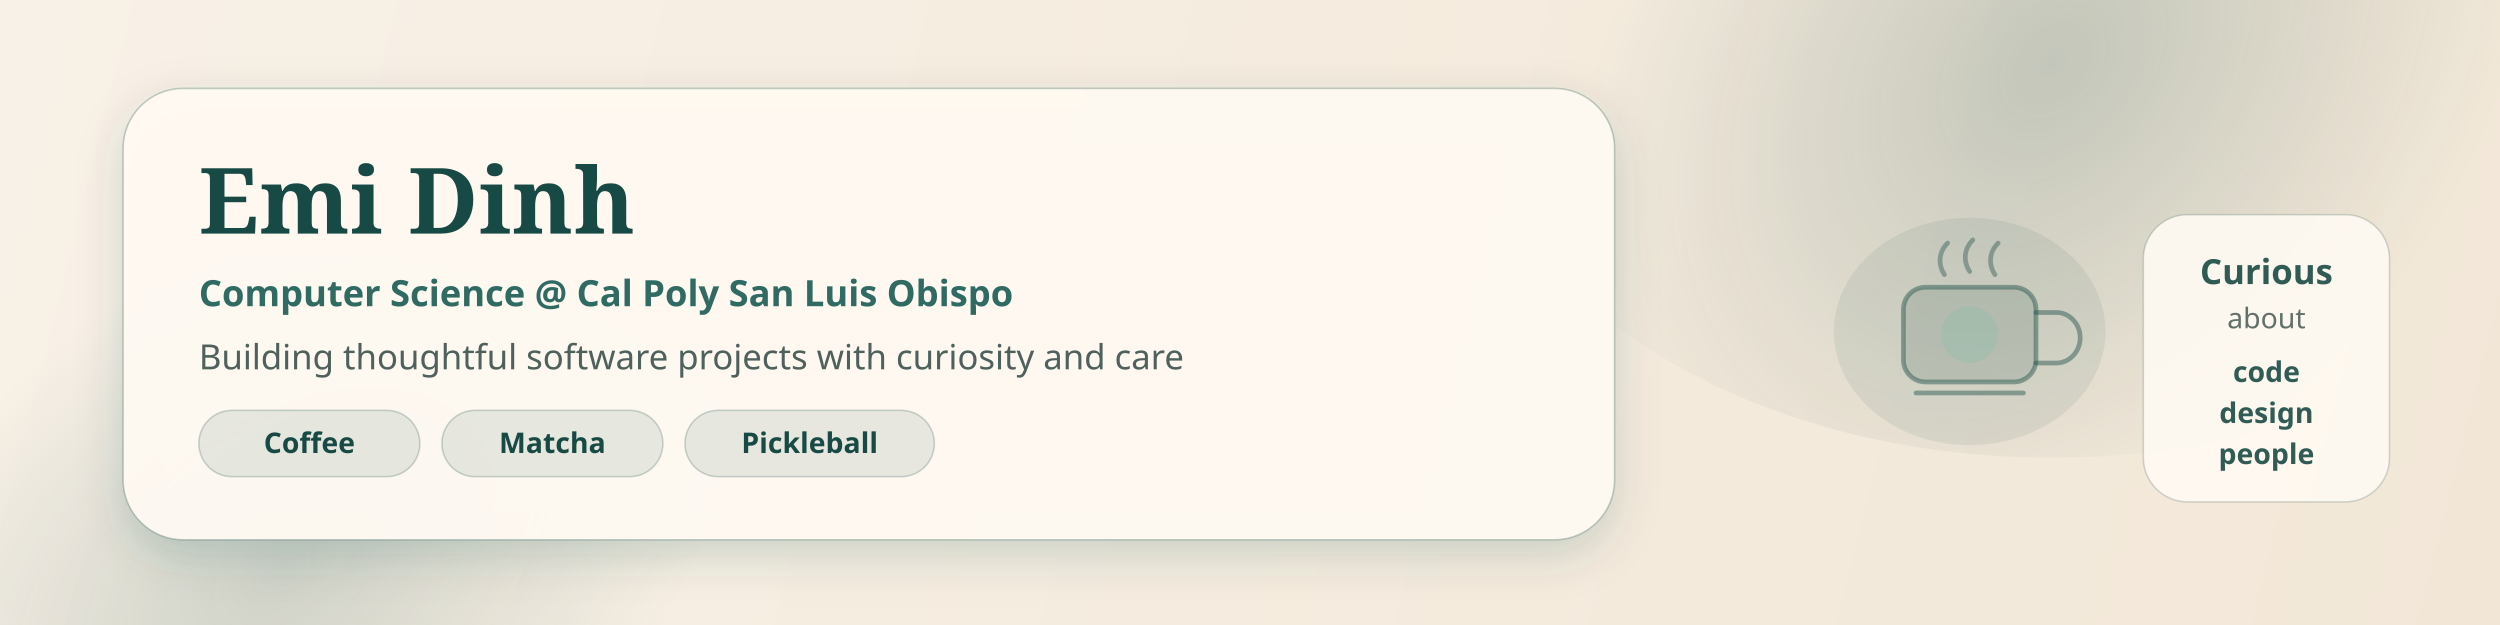
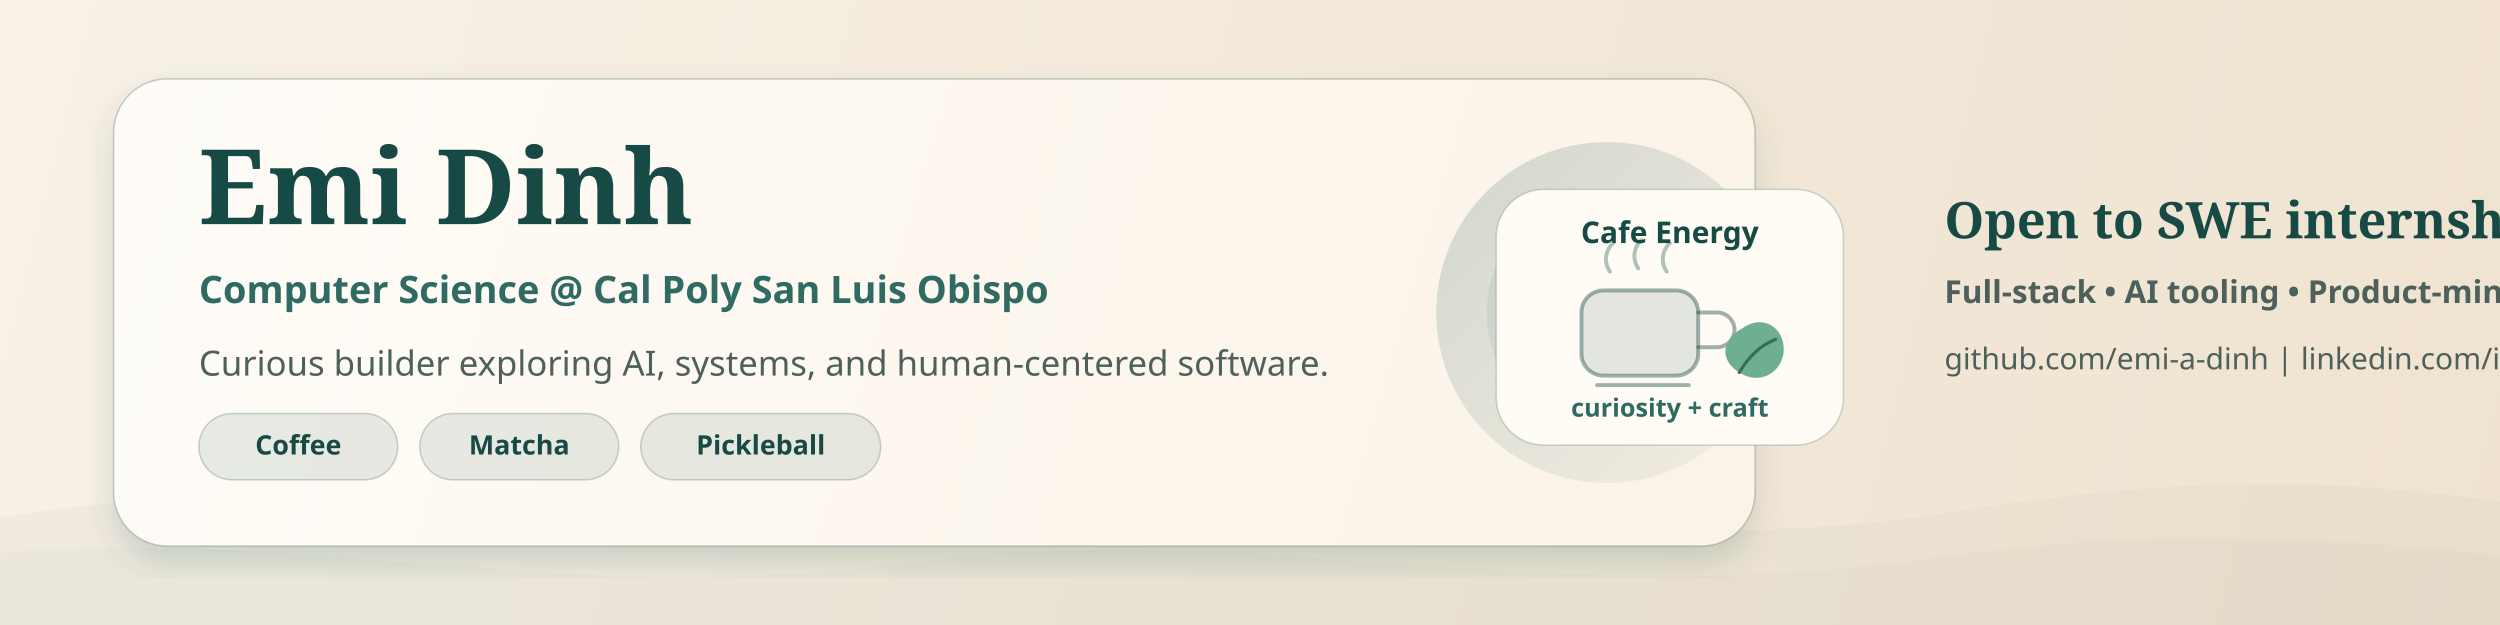
<svg xmlns="http://www.w3.org/2000/svg" width="1584" height="396" viewBox="0 0 1584 396" fill="none">
  <defs>
    <linearGradient id="bg" x1="0" y1="0" x2="1584" y2="396" gradientUnits="userSpaceOnUse">
      <stop stop-color="#F8F1E7" />
-       <stop offset="1" stop-color="#F2E7D7" />
+       <stop offset="1" stop-color="#EFE3D0" />
    </linearGradient>
-     <radialGradient id="blob1" cx="0" cy="0" r="1" gradientUnits="userSpaceOnUse" gradientTransform="translate(1300 40) rotate(130) scale(360 260)">
-       <stop stop-color="#174A44" stop-opacity="0.22" />
-       <stop offset="1" stop-color="#174A44" stop-opacity="0" />
-     </radialGradient>
-     <radialGradient id="blob2" cx="0" cy="0" r="1" gradientUnits="userSpaceOnUse" gradientTransform="translate(180 360) rotate(-35) scale(320 200)">
+     <linearGradient id="card" x1="0" y1="0" x2="1030" y2="300" gradientUnits="userSpaceOnUse">
+       <stop stop-color="#FFFDF9" />
+       <stop offset="1" stop-color="#FBF3E8" />
+     </linearGradient>
+     <linearGradient id="accentSoft" x1="0" y1="0" x2="1" y2="1">
      <stop stop-color="#174A44" stop-opacity="0.18" />
-       <stop offset="1" stop-color="#174A44" stop-opacity="0" />
-     </radialGradient>
-     <filter id="shadow" x="0" y="0" width="1584" height="396" filterUnits="userSpaceOnUse">
-       <feDropShadow dx="0" dy="10" stdDeviation="14" flood-color="#174A44" flood-opacity="0.18" />
+       <stop offset="1" stop-color="#174A44" stop-opacity="0.03" />
+     </linearGradient>
+     <filter id="cardShadow" x="44" y="30" width="1110" height="336" filterUnits="userSpaceOnUse">
+       <feDropShadow dx="0" dy="10" stdDeviation="10" flood-color="#174A44" flood-opacity="0.16" />
    </filter>
  </defs>
  <rect width="1584" height="396" fill="url(#bg)" />
-   <ellipse cx="1300" cy="40" rx="370" ry="250" fill="url(#blob1)" />
-   <ellipse cx="180" cy="360" rx="320" ry="200" fill="url(#blob2)" />
-   <g filter="url(#shadow)">
-     <rect x="78" y="56" width="945" height="286" rx="38" fill="#FFFAF2" fill-opacity="0.94" stroke="#174A44" stroke-opacity="0.26" />
+   <g opacity="0.28">
+     <path d="M0 328C220 290 370 360 590 328C820 294 1010 362 1240 324C1400 298 1500 306 1584 318V396H0V328Z" fill="#174A44" fill-opacity="0.12" />
+     <path d="M0 350C200 334 360 386 580 356C790 328 980 388 1220 354C1380 332 1490 342 1584 352V396H0V350Z" fill="#174A44" fill-opacity="0.07" />
  </g>
-   <text x="126" y="148" fill="#174A44" style="font: 700 58px 'Playfair Display', Georgia, serif; letter-spacing: 0.5px">Emi Dinh</text>
-   <text x="126" y="194" fill="#2F6A63" style="font: 600 23px 'Manrope', 'Avenir Next', sans-serif">Computer Science @ Cal Poly San Luis Obispo</text>
-   <text x="126" y="234" fill="#4F615D" style="font: 500 22px 'Manrope', 'Avenir Next', sans-serif">Building thoughtful software projects with curiosity and care</text>
+   <g filter="url(#cardShadow)">
+     <rect x="72" y="50" width="1040" height="296" rx="34" fill="url(#card)" stroke="#174A44" stroke-opacity="0.24" />
+   </g>
+   <circle cx="1018" cy="198" r="108" fill="url(#accentSoft)" />
+   <circle cx="1018" cy="198" r="76" fill="#174A44" fill-opacity="0.07" />
+   <text x="126" y="142" fill="#174A44" style="font: 700 66px 'Playfair Display', Georgia, serif; letter-spacing: 0.4px">Emi Dinh</text>
+   <text x="126" y="192" fill="#2F6A63" style="font: 600 24px 'Manrope', 'Avenir Next', sans-serif">Computer Science @ Cal Poly San Luis Obispo</text>
+   <text x="126" y="238" fill="#4D605C" style="font: 500 22px 'Manrope', 'Avenir Next', sans-serif">Curious builder exploring AI, systems, and human-centered software.</text>
  <g>
-     <rect x="126" y="260" width="140" height="42" rx="21" fill="#174A44" fill-opacity="0.1" stroke="#174A44" stroke-opacity="0.22" />
-     <text x="196" y="287" text-anchor="middle" fill="#174A44" style="font: 700 18px 'Manrope', 'Avenir Next', sans-serif">Coffee</text>
+     <rect x="126" y="262" width="126" height="42" rx="21" fill="#174A44" fill-opacity="0.10" stroke="#174A44" stroke-opacity="0.22" />
+     <text x="189" y="288" text-anchor="middle" fill="#174A44" style="font: 700 17px 'Manrope', 'Avenir Next', sans-serif">Coffee</text>
  </g>
  <g>
-     <rect x="280" y="260" width="140" height="42" rx="21" fill="#174A44" fill-opacity="0.1" stroke="#174A44" stroke-opacity="0.22" />
-     <text x="350" y="287" text-anchor="middle" fill="#174A44" style="font: 700 18px 'Manrope', 'Avenir Next', sans-serif">Matcha</text>
+     <rect x="266" y="262" width="126" height="42" rx="21" fill="#174A44" fill-opacity="0.10" stroke="#174A44" stroke-opacity="0.22" />
+     <text x="329" y="288" text-anchor="middle" fill="#174A44" style="font: 700 17px 'Manrope', 'Avenir Next', sans-serif">Matcha</text>
  </g>
  <g>
-     <rect x="434" y="260" width="158" height="42" rx="21" fill="#174A44" fill-opacity="0.1" stroke="#174A44" stroke-opacity="0.22" />
-     <text x="513" y="287" text-anchor="middle" fill="#174A44" style="font: 700 18px 'Manrope', 'Avenir Next', sans-serif">Pickleball</text>
+     <rect x="406" y="262" width="152" height="42" rx="21" fill="#174A44" fill-opacity="0.10" stroke="#174A44" stroke-opacity="0.22" />
+     <text x="482" y="288" text-anchor="middle" fill="#174A44" style="font: 700 17px 'Manrope', 'Avenir Next', sans-serif">Pickleball</text>
  </g>
-   <g opacity="0.95">
-     <ellipse cx="1248" cy="210" rx="86" ry="72" fill="#174A44" fill-opacity="0.08" />
-     <rect x="1206" y="182" width="84" height="60" rx="14" fill="#174A44" fill-opacity="0.14" stroke="#174A44" stroke-opacity="0.45" stroke-width="3" />
-     <path d="M1290 198H1303C1311 198 1318 205 1318 214C1318 223 1311 230 1303 230H1290" stroke="#174A44" stroke-opacity="0.45" stroke-width="3" stroke-linecap="round" />
-     <path d="M1214 249H1282" stroke="#174A44" stroke-opacity="0.45" stroke-width="3" stroke-linecap="round" />
-     <path d="M1232 174C1228 168 1228 160 1234 154" stroke="#174A44" stroke-opacity="0.4" stroke-width="3" stroke-linecap="round" />
-     <path d="M1248 172C1244 166 1244 158 1250 152" stroke="#174A44" stroke-opacity="0.4" stroke-width="3" stroke-linecap="round" />
-     <path d="M1264 174C1260 168 1260 160 1266 154" stroke="#174A44" stroke-opacity="0.4" stroke-width="3" stroke-linecap="round" />
-     <circle cx="1248" cy="212" r="18" fill="#92BAA9" fill-opacity="0.45" />
+   <g transform="translate(948 120)">
+     <rect x="0" y="0" width="220" height="162" rx="30" fill="#FFFBF5" stroke="#174A44" stroke-opacity="0.20" />
+     <text x="110" y="34" text-anchor="middle" fill="#174A44" style="font: 700 19px 'Manrope', 'Avenir Next', sans-serif">Cafe Energy</text>
+     <g transform="translate(54 52)">
+       <rect x="0" y="12" width="74" height="54" rx="14" fill="#174A44" fill-opacity="0.12" stroke="#174A44" stroke-opacity="0.42" stroke-width="2.5" />
+       <path d="M74 26H86C92 26 97 31 97 37C97 43 92 48 86 48H74" stroke="#174A44" stroke-opacity="0.42" stroke-width="2.5" stroke-linecap="round" />
+       <path d="M10 72H68" stroke="#174A44" stroke-opacity="0.42" stroke-width="2.5" stroke-linecap="round" />
+       <path d="M18 0C14 -6 15 -13 20 -18" stroke="#174A44" stroke-opacity="0.33" stroke-width="2.5" stroke-linecap="round" />
+       <path d="M36 -2C32 -8 33 -15 38 -20" stroke="#174A44" stroke-opacity="0.33" stroke-width="2.5" stroke-linecap="round" />
+       <path d="M54 0C50 -6 51 -13 56 -18" stroke="#174A44" stroke-opacity="0.33" stroke-width="2.5" stroke-linecap="round" />
+     </g>
+     <path d="M156 88C170 78 184 89 182 104C180 117 166 124 154 116C141 108 143 95 156 88Z" fill="#6FAF91" />
+     <path d="M154 116C160 106 167 99 177 95" stroke="#3A6B56" stroke-width="2" stroke-linecap="round" />
+     <text x="110" y="144" text-anchor="middle" fill="#2F6A63" style="font: 700 16px 'Manrope', 'Avenir Next', sans-serif">curiosity + craft</text>
  </g>
-   <g opacity="0.88">
-     <rect x="1358" y="136" width="156" height="182" rx="28" fill="#FFFAF2" stroke="#174A44" stroke-opacity="0.22" />
-     <text x="1436" y="180" text-anchor="middle" fill="#174A44" style="font: 700 22px 'Manrope', 'Avenir Next', sans-serif">Curious</text>
-     <text x="1436" y="208" text-anchor="middle" fill="#4F615D" style="font: 500 18px 'Manrope', 'Avenir Next', sans-serif">about</text>
-     <text x="1436" y="242" text-anchor="middle" fill="#174A44" style="font: 700 18px 'Manrope', 'Avenir Next', sans-serif">code</text>
-     <text x="1436" y="268" text-anchor="middle" fill="#174A44" style="font: 700 18px 'Manrope', 'Avenir Next', sans-serif">design</text>
-     <text x="1436" y="294" text-anchor="middle" fill="#174A44" style="font: 700 18px 'Manrope', 'Avenir Next', sans-serif">people</text>
-   </g>
+   <text x="1232" y="151" fill="#174A44" style="font: 700 32px 'Playfair Display', Georgia, serif">Open to SWE internships</text>
+   <text x="1232" y="192" fill="#4D605C" style="font: 600 20px 'Manrope', 'Avenir Next', sans-serif">Full-stack • AI tooling • Product-minded</text>
+   <text x="1232" y="234" fill="#4D605C" style="font: 500 19px 'Manrope', 'Avenir Next', sans-serif">github.com/emi-a-dinh  |  linkedin.com/in/emi-d</text>
</svg>
